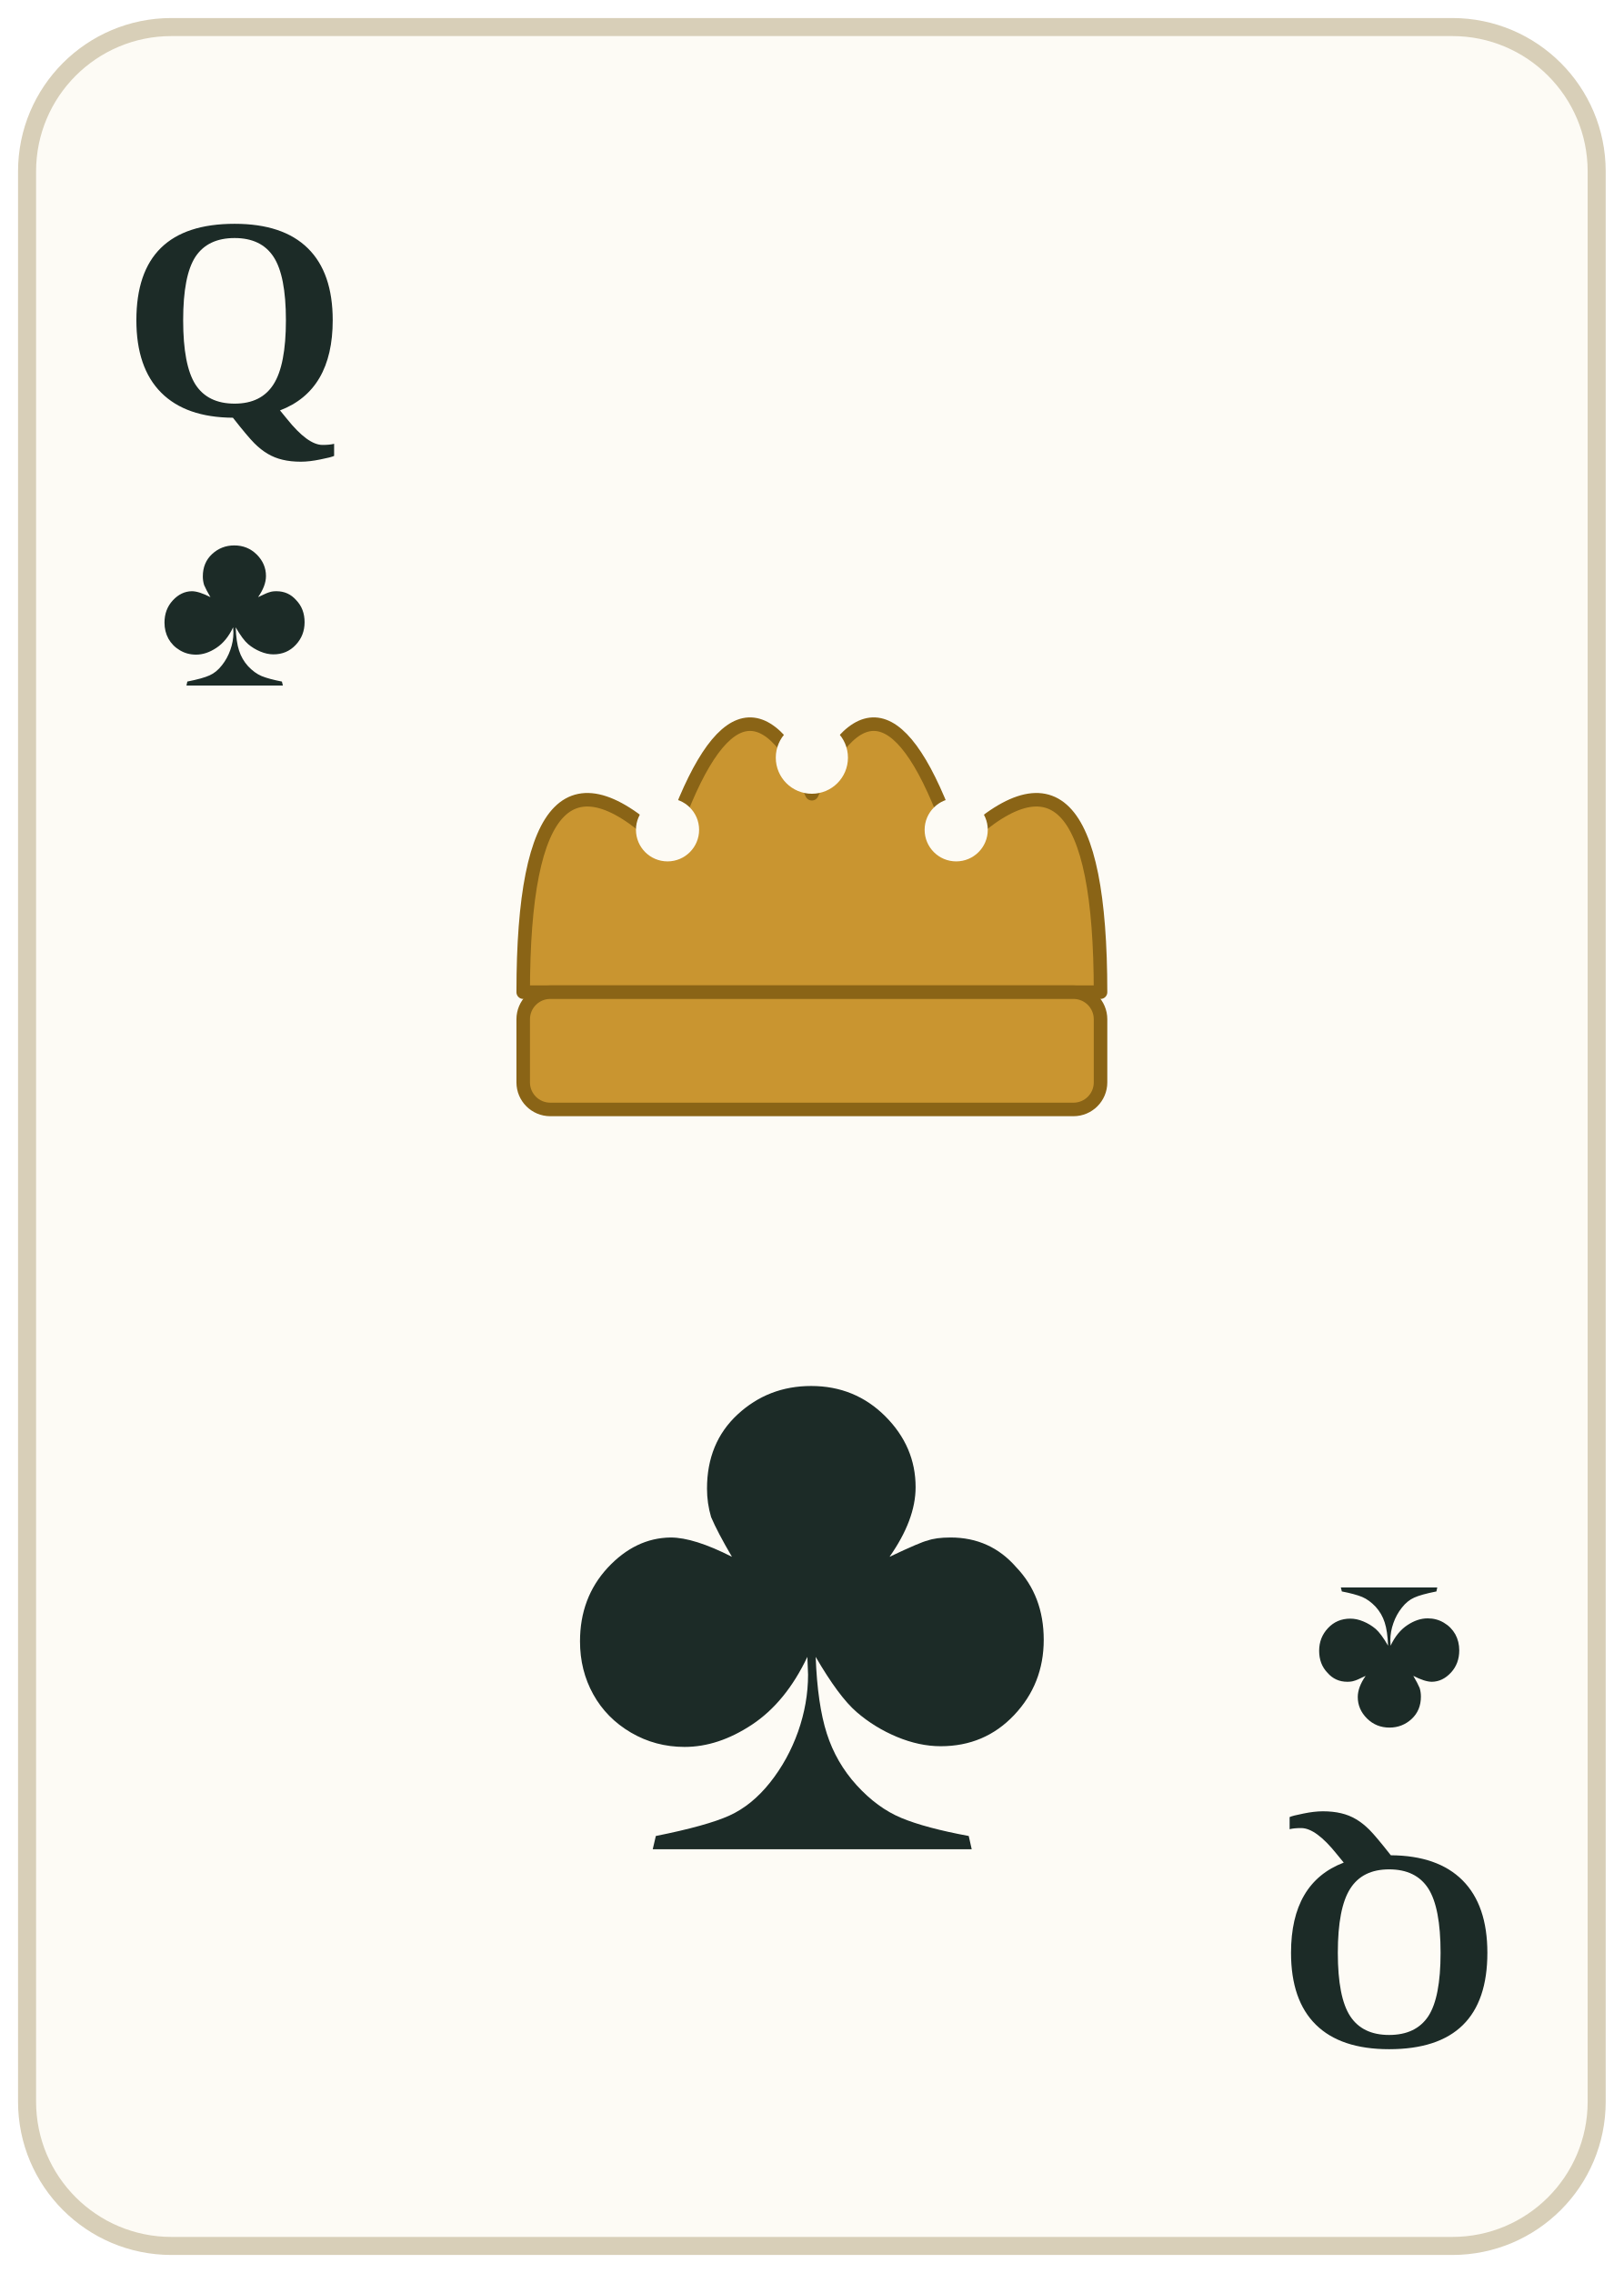
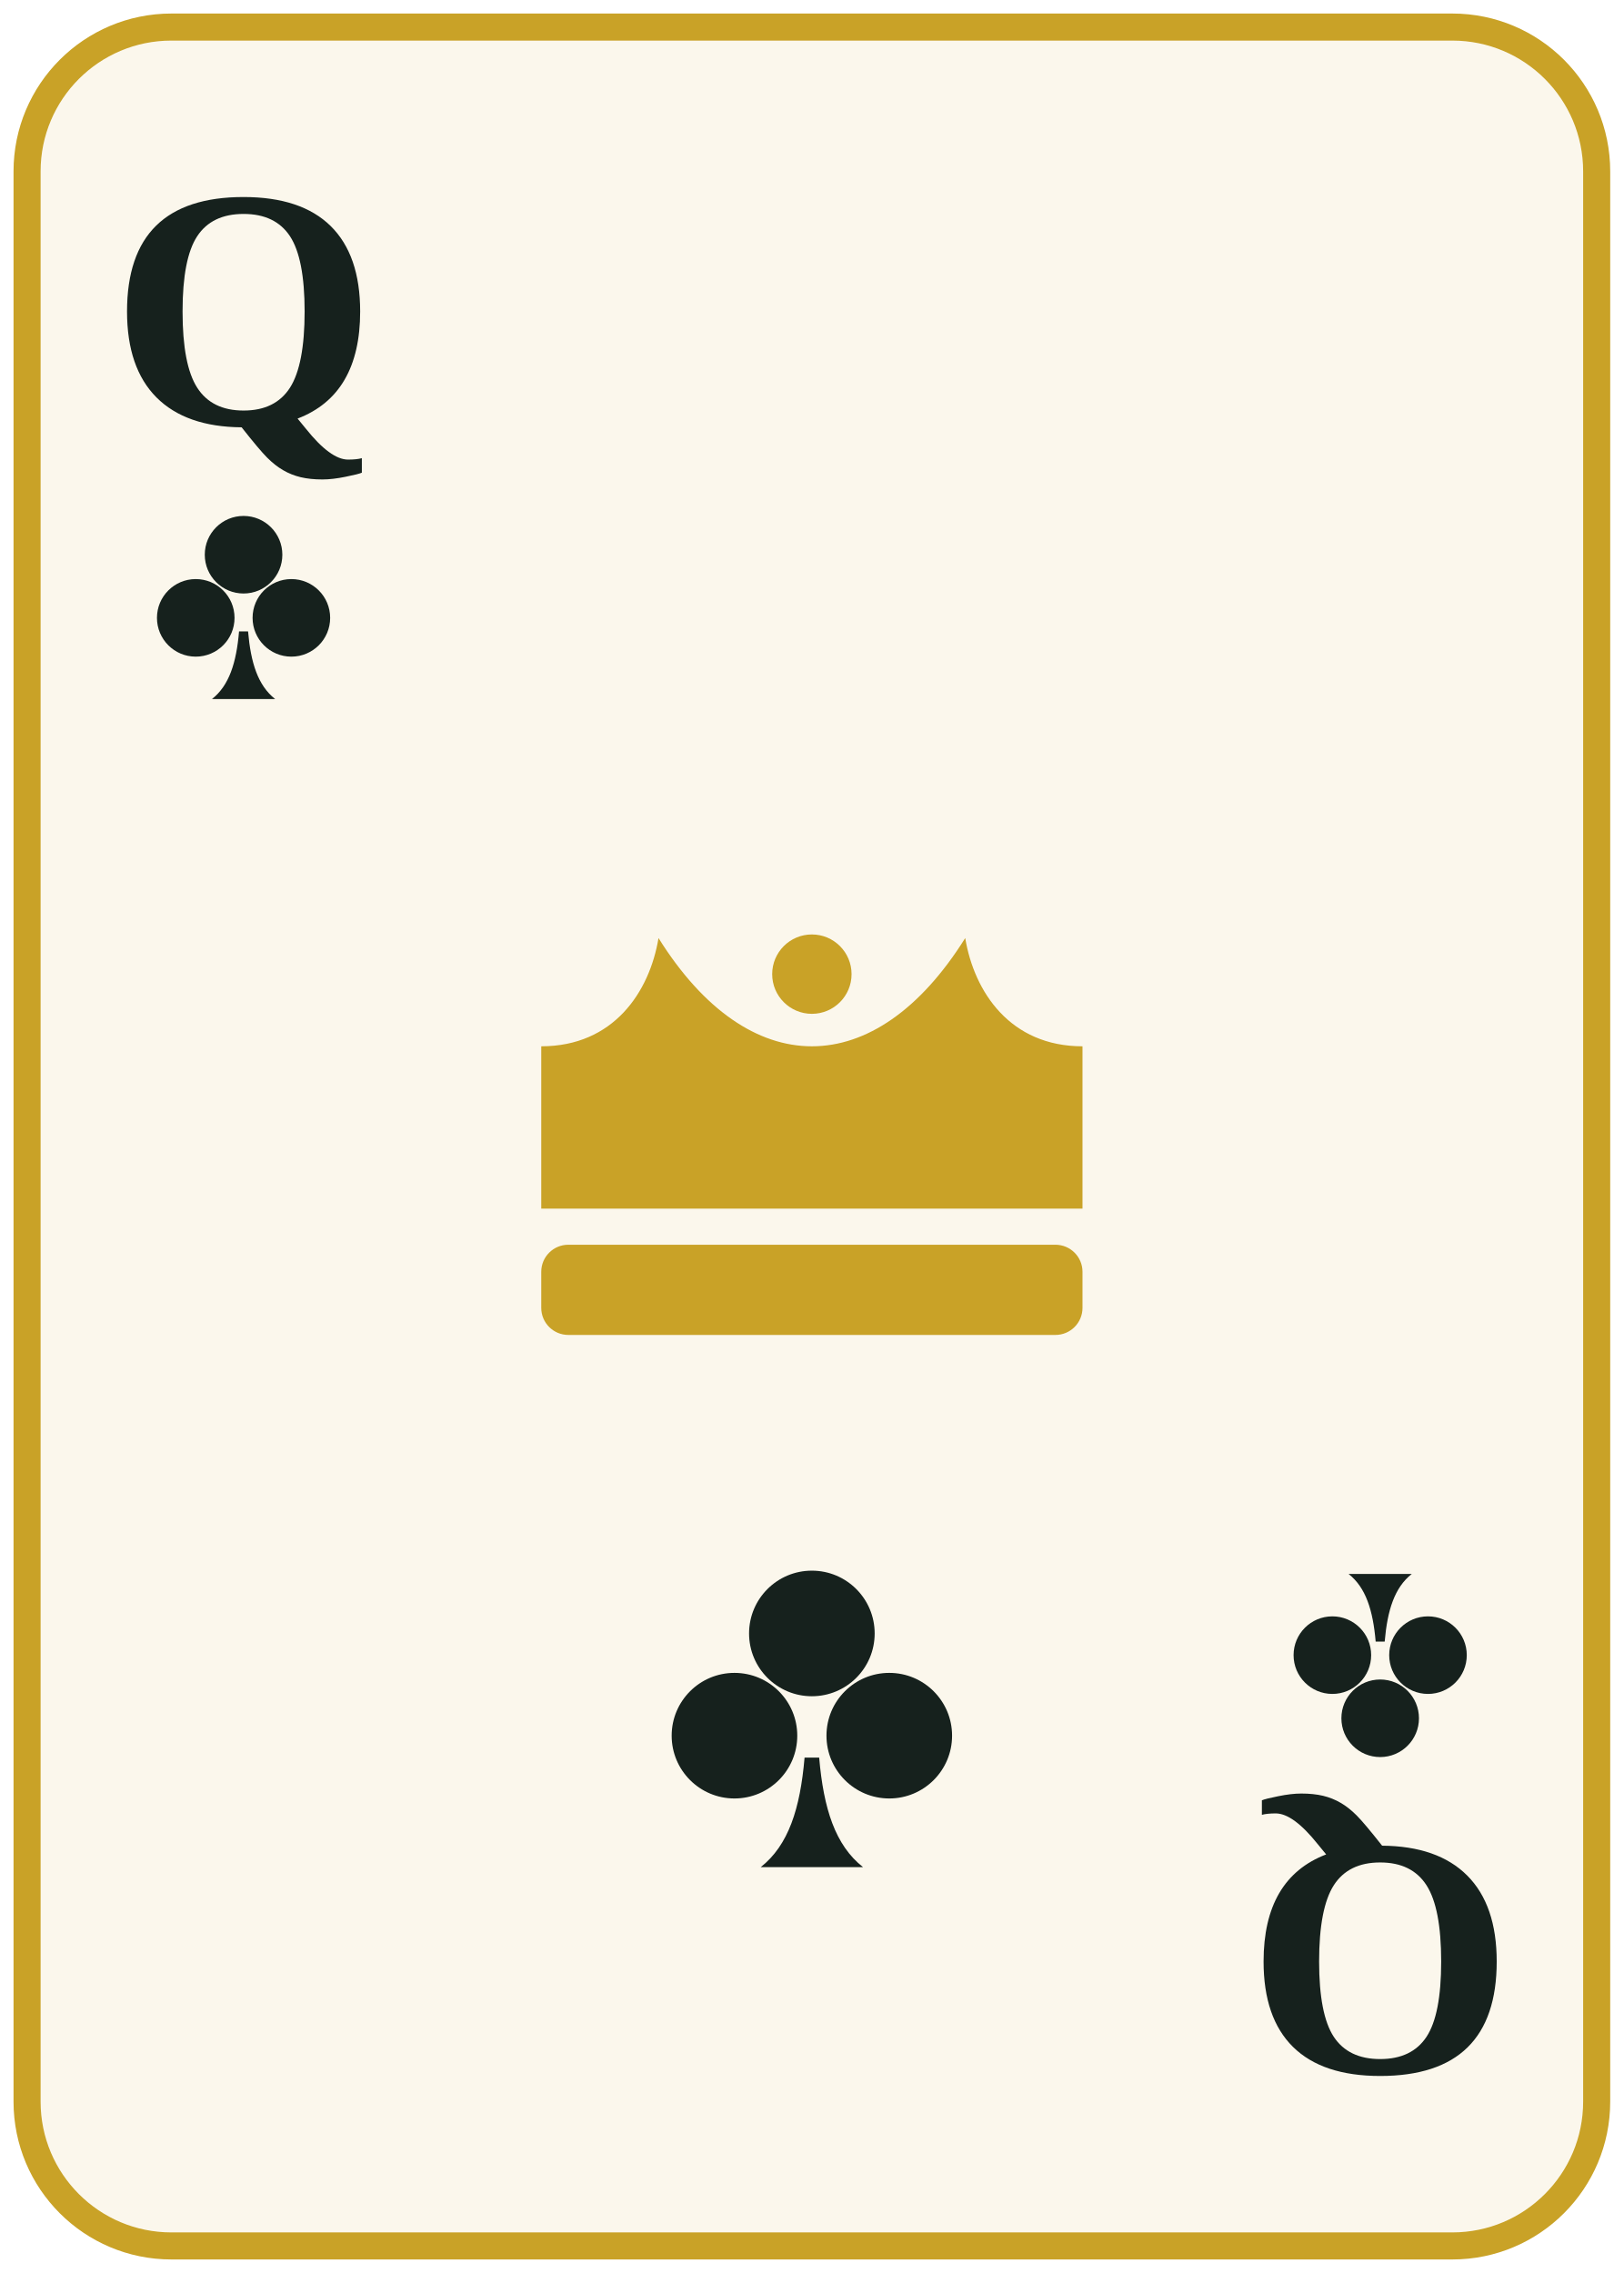
<svg xmlns="http://www.w3.org/2000/svg" viewBox="0 0 180 252" width="180" height="252">
-   <rect x="3" y="3" width="174" height="246" rx="16" fill="#fdfbf5" stroke="#d8cfb8" stroke-width="2" />
-   <g fill="#1c2b27" font-family="Georgia, 'Times New Roman', serif" font-weight="700">
-     <g>
-       <text x="26" y="46" font-size="32" text-anchor="middle">Q</text>
-       <text x="26" y="76" font-size="26" text-anchor="middle">♣</text>
-     </g>
-     <g transform="rotate(180 90 126)">
-       <text x="26" y="46" font-size="32" text-anchor="middle">Q</text>
-       <text x="26" y="76" font-size="26" text-anchor="middle">♣</text>
+   <rect x="3" y="3" width="174" height="246" rx="16" fill="#fbf7ec" stroke="#c9a227" stroke-width="3" />
+   <g transform="translate(27 47)">
+     <text x="0" y="0" font-family="Georgia, 'Times New Roman', serif" font-weight="700" font-size="38" text-anchor="middle" fill="#16211d">Q</text>
+     <g transform="translate(0.00 20.00) scale(0.5)" fill="#16211d">
+       <circle cx="0" cy="-11" r="8.6" />
+       <circle cx="-10.6" cy="3" r="8.6" />
+       <circle cx="10.6" cy="3" r="8.6" />
+       <path d="M-7 21 C-3.2 18 -1.6 13 -1 6 L1 6 C1.6 13 3.2 18 7 21 Z" />
    </g>
  </g>
-   <g fill="#c99530" stroke="#8a6416" stroke-width="1.5" stroke-linejoin="round" stroke-linecap="round">
-     <path d="M 58,110 Q 58,78 74,94 Q 82,70 90,88 Q 98,70 106,94 Q 122,78 122,110 Z" />
-     <rect x="58" y="110" width="64" height="13" rx="3" />
-     <circle cx="74" cy="92" r="3.5" fill="#fdfbf5" stroke="none" />
-     <circle cx="90" cy="84" r="4" fill="#fdfbf5" stroke="none" />
-     <circle cx="106" cy="92" r="3.5" fill="#fdfbf5" stroke="none" />
+   <g transform="translate(153 205) rotate(180)">
+     <text x="0" y="0" font-family="Georgia, 'Times New Roman', serif" font-weight="700" font-size="38" text-anchor="middle" fill="#16211d">Q</text>
+     <g transform="translate(0.00 20.00) scale(0.5)" fill="#16211d">
+       <circle cx="0" cy="-11" r="8.6" />
+       <circle cx="-10.6" cy="3" r="8.6" />
+       <circle cx="10.6" cy="3" r="8.6" />
+       <path d="M-7 21 C-3.2 18 -1.6 13 -1 6 L1 6 C1.6 13 3.2 18 7 21 Z" />
+     </g>
  </g>
-   <text x="90" y="176" font-size="86" fill="#1c2b27" text-anchor="middle" dominant-baseline="central" font-family="Georgia, 'Times New Roman', serif" font-weight="700">♣</text>
+   <g transform="translate(90 122)" fill="#c9a227">
+     <path d="M-30 12 L-30 -6 C-22 -6 -18 -12 -17 -18 C-12 -10 -6 -6 0 -6 C6 -6 12 -10 17 -18 C18 -12 22 -6 30 -6 L30 12 Z" />
+     <rect x="-30" y="16" width="60" height="10" rx="3" />
+     <circle cx="0" cy="-14" r="4.4" />
+   </g>
+   <g transform="translate(90.00 190.00) scale(0.80952)" fill="#16211d">
+     <circle cx="0" cy="-11" r="8.6" />
+     <circle cx="-10.6" cy="3" r="8.6" />
+     <circle cx="10.6" cy="3" r="8.6" />
+     <path d="M-7 21 C-3.2 18 -1.6 13 -1 6 L1 6 C1.6 13 3.2 18 7 21 Z" />
+   </g>
</svg>
